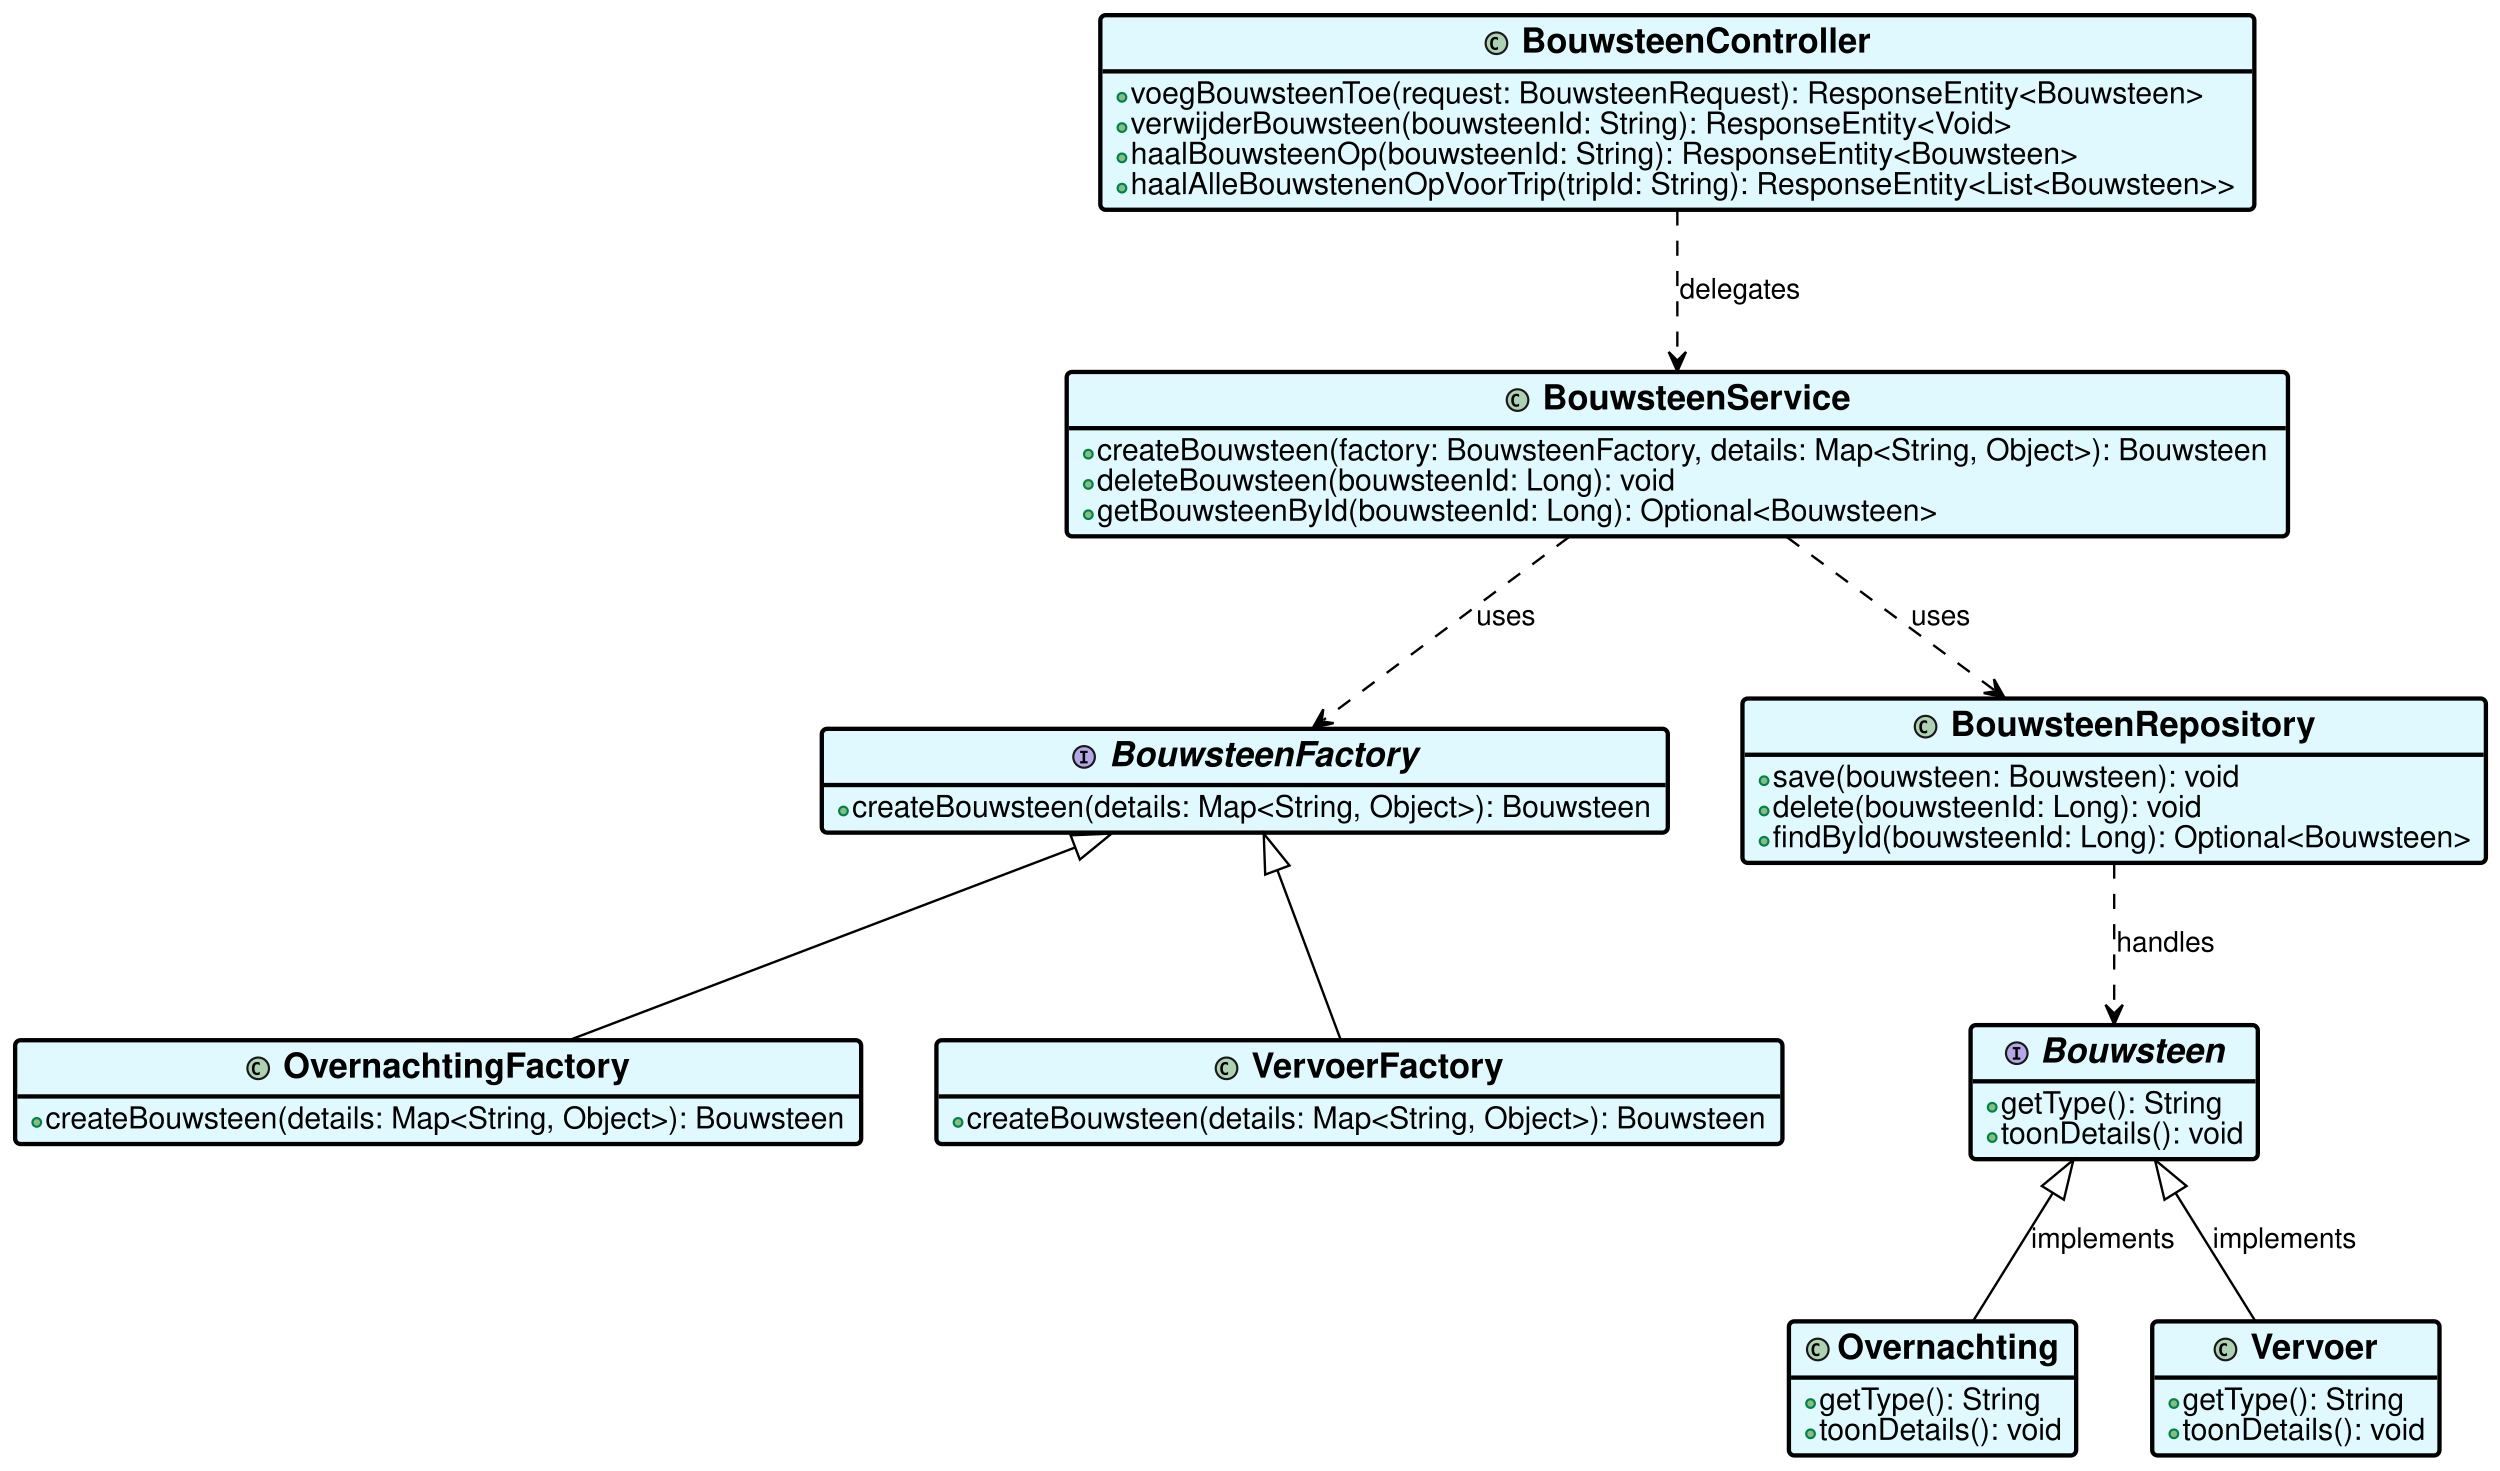
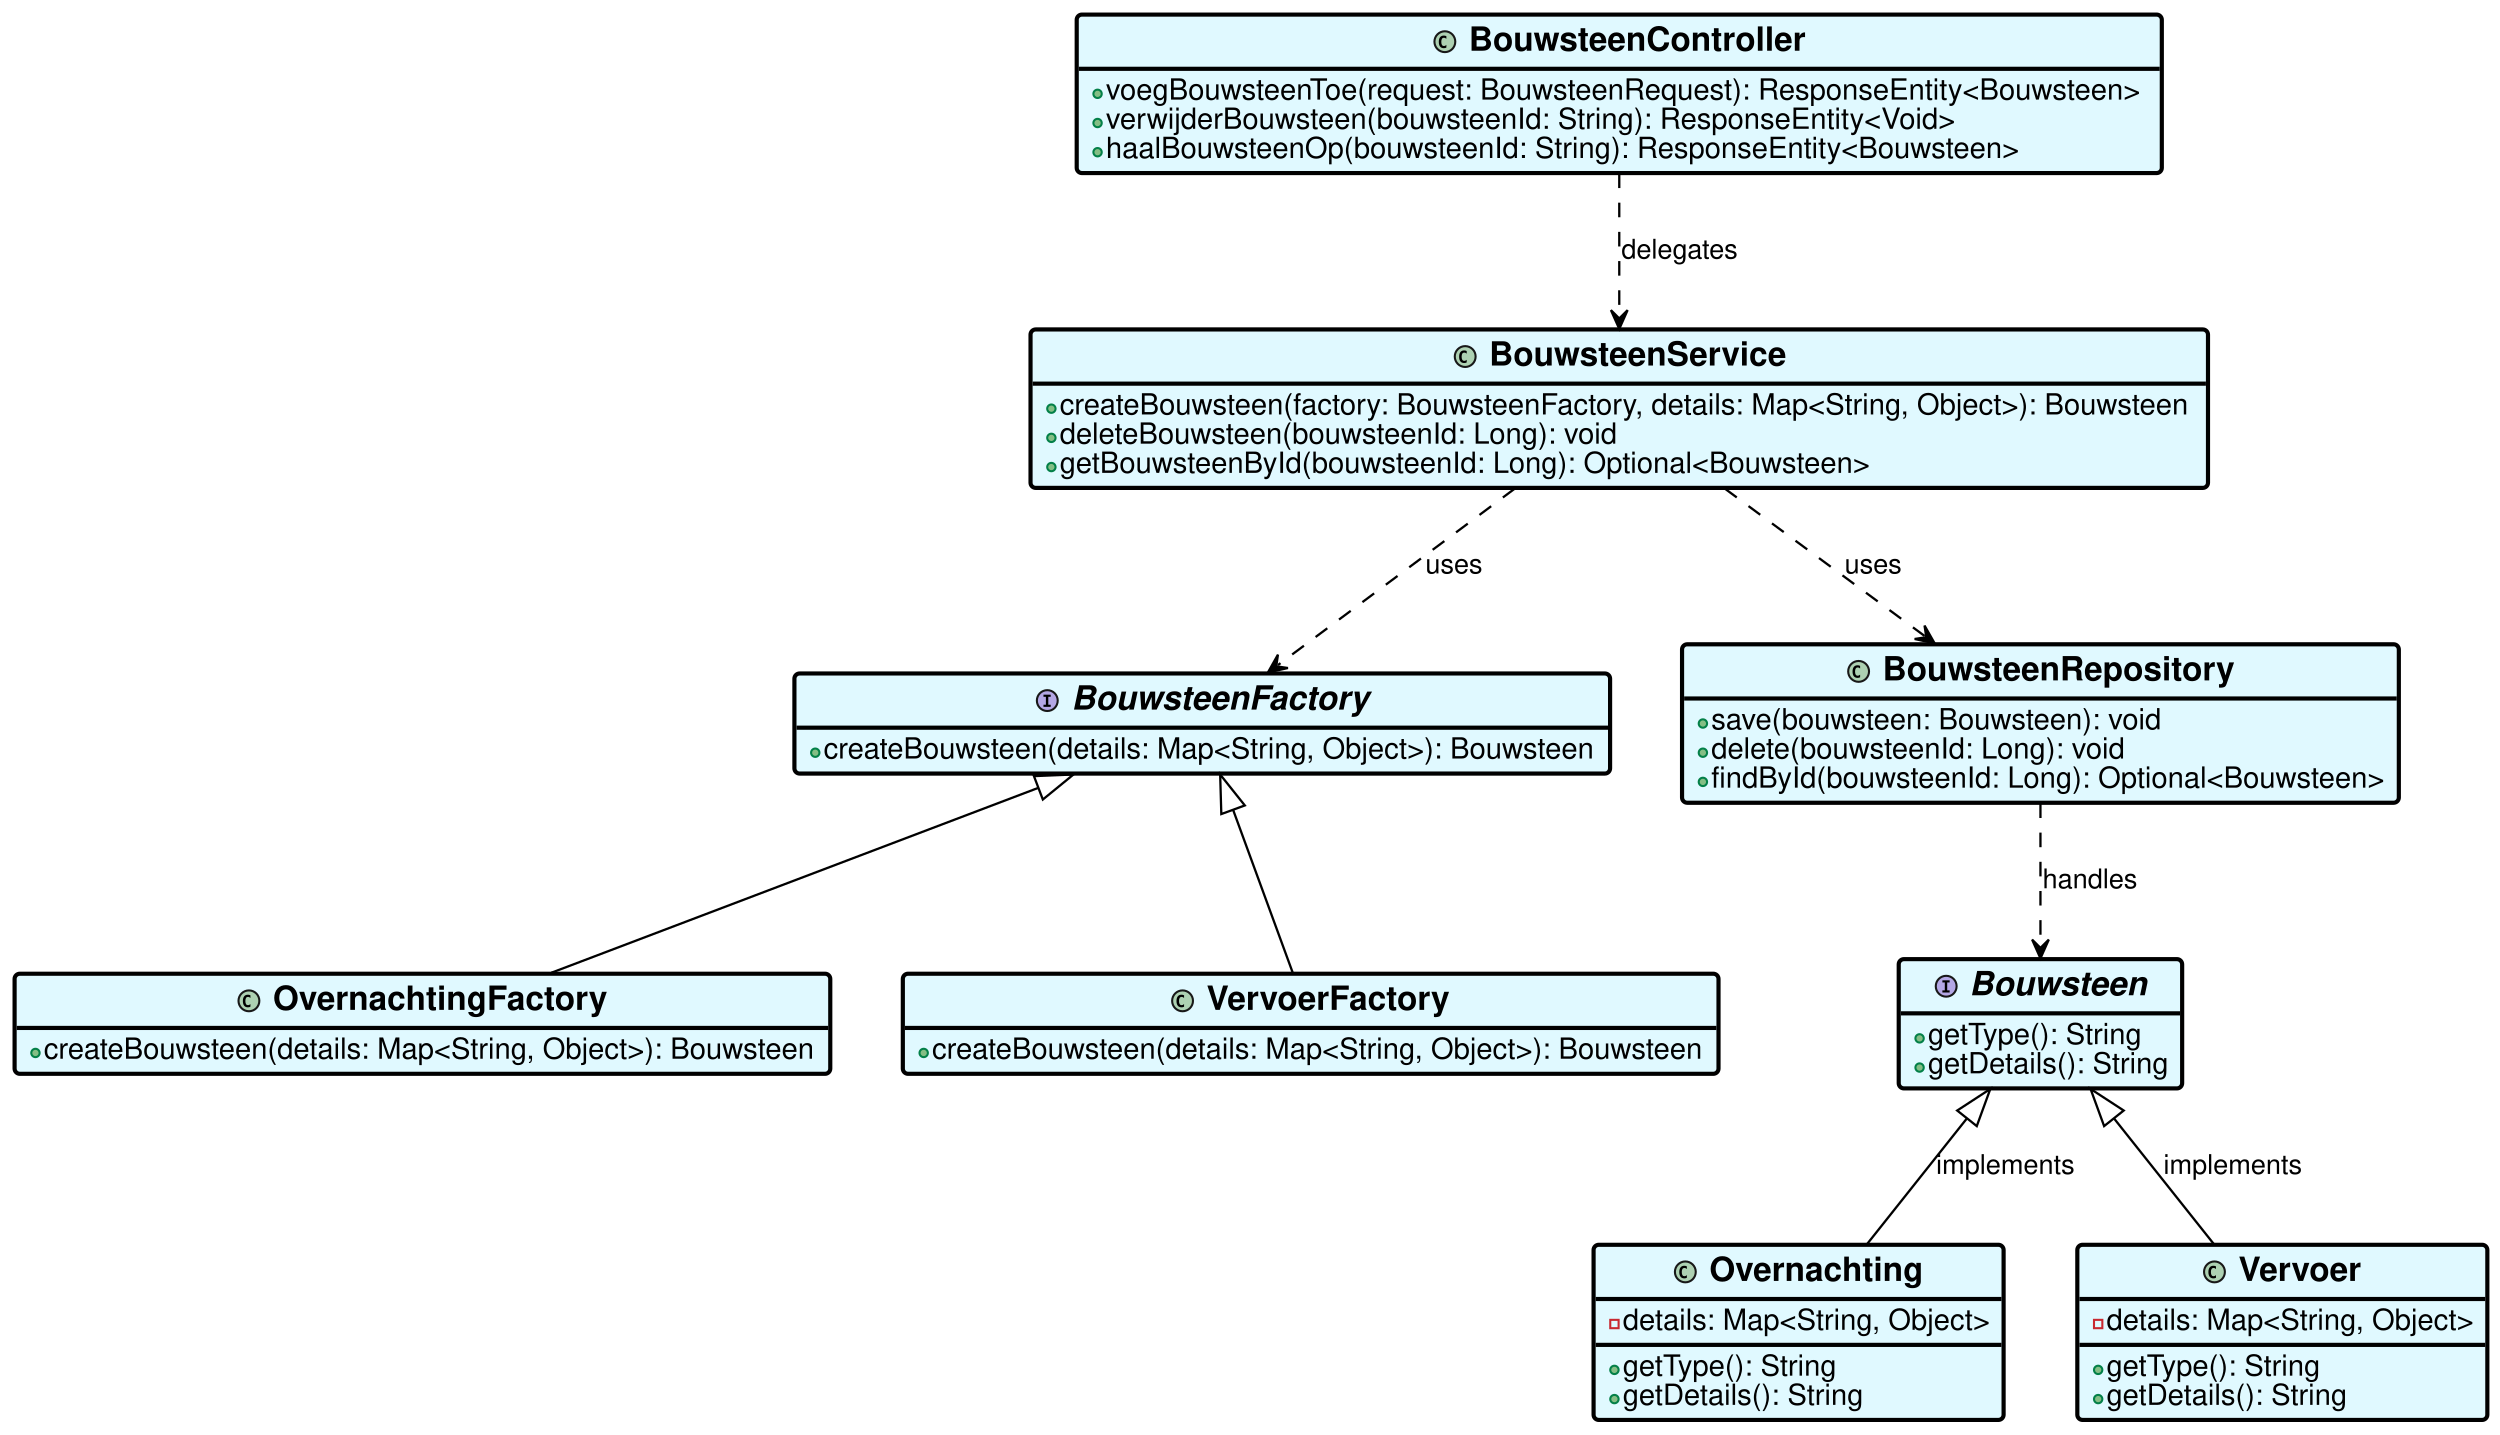
- <svg xmlns="http://www.w3.org/2000/svg" contentStyleType="text/css" height="680px" preserveAspectRatio="none" style="width:1156px;height:680px;background:#FFFFFF;" version="1.1" viewBox="0 0 1156 680" width="1156px" zoomAndPan="magnify">
+ <svg xmlns="http://www.w3.org/2000/svg" contentStyleType="text/css" height="688px" preserveAspectRatio="none" style="width:1199px;height:688px;background:#FFFFFF;" version="1.1" viewBox="0 0 1199 688" width="1199px" zoomAndPan="magnify">
  <defs />
  <g>
    <g id="elem_BouwsteenFactory">
-       <rect codeLine="3" fill="#E0F9FF" height="48" id="BouwsteenFactory" rx="2.5" ry="2.5" style="stroke:#000000;stroke-width:2.0;" width="391.198" x="380" y="337" />
-       <ellipse cx="501.279" cy="350" fill="#B4A7E5" rx="5" ry="5" style="stroke:#181818;stroke-width:1.0;" />
-       <path d="M499.451,348.184 L499.451,347.168 L502.923,347.168 L502.923,348.184 L501.763,348.184 L501.763,351.984 L502.923,351.984 L502.923,353 L499.451,353 L499.451,351.984 L500.611,351.984 L500.611,348.184 Z " fill="#000000" />
-       <text fill="#000000" font-family="Helvetica" font-size="16" font-style="italic" font-weight="bold" lengthAdjust="spacing" textLength="143.141" x="512.779" y="354.32">BouwsteenFactory</text>
-       <line style="stroke:#000000;stroke-width:2.0;" x1="381" x2="770.198" y1="363" y2="363" />
-       <ellipse cx="390" cy="375" fill="#84BE84" rx="2" ry="2" style="stroke:#038048;stroke-width:1.0;" />
-       <text fill="#000000" font-family="Helvetica" font-size="14" lengthAdjust="spacing" textLength="371.198" x="394" y="377.78">createBouwsteen(details: Map&lt;String, Object&gt;): Bouwsteen</text>
+       <rect codeLine="3" fill="#E0F9FF" height="48" id="BouwsteenFactory" rx="2.5" ry="2.5" style="stroke:#000000;stroke-width:2.0;" width="391.198" x="381" y="323" />
+       <ellipse cx="502.279" cy="336" fill="#B4A7E5" rx="5" ry="5" style="stroke:#181818;stroke-width:1.0;" />
+       <path d="M500.451,334.184 L500.451,333.168 L503.923,333.168 L503.923,334.184 L502.763,334.184 L502.763,337.984 L503.923,337.984 L503.923,339 L500.451,339 L500.451,337.984 L501.611,337.984 L501.611,334.184 Z " fill="#000000" />
+       <text fill="#000000" font-family="Helvetica" font-size="16" font-style="italic" font-weight="bold" lengthAdjust="spacing" textLength="143.141" x="513.779" y="340.32">BouwsteenFactory</text>
+       <line style="stroke:#000000;stroke-width:2.0;" x1="382" x2="771.198" y1="349" y2="349" />
+       <ellipse cx="391" cy="361" fill="#84BE84" rx="2" ry="2" style="stroke:#038048;stroke-width:1.0;" />
+       <text fill="#000000" font-family="Helvetica" font-size="14" lengthAdjust="spacing" textLength="371.198" x="395" y="363.78">createBouwsteen(details: Map&lt;String, Object&gt;): Bouwsteen</text>
    </g>
    <g id="elem_OvernachtingFactory">
-       <rect codeLine="7" fill="#E0F9FF" height="48" id="OvernachtingFactory" rx="2.5" ry="2.5" style="stroke:#000000;stroke-width:2.0;" width="391.198" x="7" y="481" />
-       <ellipse cx="119.384" cy="494" fill="#ADD1B2" rx="5" ry="5" style="stroke:#181818;stroke-width:1.0;" />
-       <path d="M120.107,496.832 Q119.834,496.973 119.533,497.043 Q119.232,497.113 118.9,497.113 Q117.72,497.113 117.099,496.336 Q116.478,495.559 116.478,494.09 Q116.478,492.617 117.099,491.84 Q117.72,491.062 118.9,491.062 Q119.232,491.062 119.537,491.133 Q119.841,491.203 120.107,491.344 L120.107,492.625 Q119.81,492.352 119.531,492.225 Q119.251,492.098 118.955,492.098 Q118.322,492.098 117.999,492.6 Q117.677,493.102 117.677,494.09 Q117.677,495.074 117.999,495.576 Q118.322,496.078 118.955,496.078 Q119.251,496.078 119.531,495.951 Q119.81,495.824 120.107,495.551 Z " fill="#000000" />
-       <text fill="#000000" font-family="Helvetica" font-size="16" font-weight="bold" lengthAdjust="spacing" textLength="160.93" x="130.884" y="498.32">OvernachtingFactory</text>
-       <line style="stroke:#000000;stroke-width:2.0;" x1="8" x2="397.198" y1="507" y2="507" />
-       <ellipse cx="17" cy="519" fill="#84BE84" rx="2" ry="2" style="stroke:#038048;stroke-width:1.0;" />
-       <text fill="#000000" font-family="Helvetica" font-size="14" lengthAdjust="spacing" textLength="371.198" x="21" y="521.78">createBouwsteen(details: Map&lt;String, Object&gt;): Bouwsteen</text>
+       <rect codeLine="7" fill="#E0F9FF" height="48" id="OvernachtingFactory" rx="2.5" ry="2.5" style="stroke:#000000;stroke-width:2.0;" width="391.198" x="7" y="467" />
+       <ellipse cx="119.384" cy="480" fill="#ADD1B2" rx="5" ry="5" style="stroke:#181818;stroke-width:1.0;" />
+       <path d="M120.107,482.832 Q119.834,482.973 119.533,483.043 Q119.232,483.113 118.9,483.113 Q117.72,483.113 117.099,482.336 Q116.478,481.559 116.478,480.09 Q116.478,478.617 117.099,477.84 Q117.72,477.062 118.9,477.062 Q119.232,477.062 119.537,477.133 Q119.841,477.203 120.107,477.344 L120.107,478.625 Q119.81,478.352 119.531,478.225 Q119.251,478.098 118.955,478.098 Q118.322,478.098 117.999,478.6 Q117.677,479.102 117.677,480.09 Q117.677,481.074 117.999,481.576 Q118.322,482.078 118.955,482.078 Q119.251,482.078 119.531,481.951 Q119.81,481.824 120.107,481.551 Z " fill="#000000" />
+       <text fill="#000000" font-family="Helvetica" font-size="16" font-weight="bold" lengthAdjust="spacing" textLength="160.93" x="130.884" y="484.32">OvernachtingFactory</text>
+       <line style="stroke:#000000;stroke-width:2.0;" x1="8" x2="397.198" y1="493" y2="493" />
+       <ellipse cx="17" cy="505" fill="#84BE84" rx="2" ry="2" style="stroke:#038048;stroke-width:1.0;" />
+       <text fill="#000000" font-family="Helvetica" font-size="14" lengthAdjust="spacing" textLength="371.198" x="21" y="507.78">createBouwsteen(details: Map&lt;String, Object&gt;): Bouwsteen</text>
    </g>
    <g id="elem_VervoerFactory">
-       <rect codeLine="11" fill="#E0F9FF" height="48" id="VervoerFactory" rx="2.5" ry="2.5" style="stroke:#000000;stroke-width:2.0;" width="391.198" x="433" y="481" />
-       <ellipse cx="567.154" cy="494" fill="#ADD1B2" rx="5" ry="5" style="stroke:#181818;stroke-width:1.0;" />
-       <path d="M567.876,496.832 Q567.603,496.973 567.302,497.043 Q567.001,497.113 566.669,497.113 Q565.49,497.113 564.869,496.336 Q564.248,495.559 564.248,494.09 Q564.248,492.617 564.869,491.84 Q565.49,491.062 566.669,491.062 Q567.001,491.062 567.306,491.133 Q567.611,491.203 567.876,491.344 L567.876,492.625 Q567.58,492.352 567.3,492.225 Q567.021,492.098 566.724,492.098 Q566.091,492.098 565.769,492.6 Q565.447,493.102 565.447,494.09 Q565.447,495.074 565.769,495.576 Q566.091,496.078 566.724,496.078 Q567.021,496.078 567.3,495.951 Q567.58,495.824 567.876,495.551 Z " fill="#000000" />
-       <text fill="#000000" font-family="Helvetica" font-size="16" font-weight="bold" lengthAdjust="spacing" textLength="117.391" x="578.654" y="498.32">VervoerFactory</text>
-       <line style="stroke:#000000;stroke-width:2.0;" x1="434" x2="823.198" y1="507" y2="507" />
-       <ellipse cx="443" cy="519" fill="#84BE84" rx="2" ry="2" style="stroke:#038048;stroke-width:1.0;" />
-       <text fill="#000000" font-family="Helvetica" font-size="14" lengthAdjust="spacing" textLength="371.198" x="447" y="521.78">createBouwsteen(details: Map&lt;String, Object&gt;): Bouwsteen</text>
+       <rect codeLine="11" fill="#E0F9FF" height="48" id="VervoerFactory" rx="2.5" ry="2.5" style="stroke:#000000;stroke-width:2.0;" width="391.198" x="433" y="467" />
+       <ellipse cx="567.154" cy="480" fill="#ADD1B2" rx="5" ry="5" style="stroke:#181818;stroke-width:1.0;" />
+       <path d="M567.876,482.832 Q567.603,482.973 567.302,483.043 Q567.001,483.113 566.669,483.113 Q565.49,483.113 564.869,482.336 Q564.248,481.559 564.248,480.09 Q564.248,478.617 564.869,477.84 Q565.49,477.062 566.669,477.062 Q567.001,477.062 567.306,477.133 Q567.611,477.203 567.876,477.344 L567.876,478.625 Q567.58,478.352 567.3,478.225 Q567.021,478.098 566.724,478.098 Q566.091,478.098 565.769,478.6 Q565.447,479.102 565.447,480.09 Q565.447,481.074 565.769,481.576 Q566.091,482.078 566.724,482.078 Q567.021,482.078 567.3,481.951 Q567.58,481.824 567.876,481.551 Z " fill="#000000" />
+       <text fill="#000000" font-family="Helvetica" font-size="16" font-weight="bold" lengthAdjust="spacing" textLength="117.391" x="578.654" y="484.32">VervoerFactory</text>
+       <line style="stroke:#000000;stroke-width:2.0;" x1="434" x2="823.198" y1="493" y2="493" />
+       <ellipse cx="443" cy="505" fill="#84BE84" rx="2" ry="2" style="stroke:#038048;stroke-width:1.0;" />
+       <text fill="#000000" font-family="Helvetica" font-size="14" lengthAdjust="spacing" textLength="371.198" x="447" y="507.78">createBouwsteen(details: Map&lt;String, Object&gt;): Bouwsteen</text>
    </g>
    <g id="elem_BouwsteenController">
-       <rect codeLine="15" fill="#E0F9FF" height="90" id="BouwsteenController" rx="2.5" ry="2.5" style="stroke:#000000;stroke-width:2.0;" width="533.618" x="508.79" y="7" />
-       <ellipse cx="691.955" cy="20" fill="#ADD1B2" rx="5" ry="5" style="stroke:#181818;stroke-width:1.0;" />
-       <path d="M692.677,22.832 Q692.404,22.973 692.103,23.043 Q691.802,23.113 691.47,23.113 Q690.29,23.113 689.669,22.336 Q689.048,21.559 689.048,20.09 Q689.048,18.617 689.669,17.84 Q690.29,17.062 691.47,17.062 Q691.802,17.062 692.107,17.133 Q692.412,17.203 692.677,17.344 L692.677,18.625 Q692.38,18.352 692.101,18.225 Q691.822,18.098 691.525,18.098 Q690.892,18.098 690.57,18.6 Q690.247,19.102 690.247,20.09 Q690.247,21.074 690.57,21.576 Q690.892,22.078 691.525,22.078 Q691.822,22.078 692.101,21.951 Q692.38,21.824 692.677,21.551 Z " fill="#000000" />
-       <text fill="#000000" font-family="Helvetica" font-size="16" font-weight="bold" lengthAdjust="spacing" textLength="161.789" x="703.455" y="24.32">BouwsteenController</text>
-       <line style="stroke:#000000;stroke-width:2.0;" x1="509.79" x2="1041.408" y1="33" y2="33" />
-       <ellipse cx="518.79" cy="45" fill="#84BE84" rx="2" ry="2" style="stroke:#038048;stroke-width:1.0;" />
-       <text fill="#000000" font-family="Helvetica" font-size="14" lengthAdjust="spacing" textLength="500.418" x="522.79" y="47.78">voegBouwsteenToe(request: BouwsteenRequest): ResponseEntity&lt;Bouwsteen&gt;</text>
-       <ellipse cx="518.79" cy="59" fill="#84BE84" rx="2" ry="2" style="stroke:#038048;stroke-width:1.0;" />
-       <text fill="#000000" font-family="Helvetica" font-size="14" lengthAdjust="spacing" textLength="408.557" x="522.79" y="61.78">verwijderBouwsteen(bouwsteenId: String): ResponseEntity&lt;Void&gt;</text>
-       <ellipse cx="518.79" cy="73" fill="#84BE84" rx="2" ry="2" style="stroke:#038048;stroke-width:1.0;" />
-       <text fill="#000000" font-family="Helvetica" font-size="14" lengthAdjust="spacing" textLength="438.935" x="522.79" y="75.78">haalBouwsteenOp(bouwsteenId: String): ResponseEntity&lt;Bouwsteen&gt;</text>
-       <ellipse cx="518.79" cy="87" fill="#84BE84" rx="2" ry="2" style="stroke:#038048;stroke-width:1.0;" />
-       <text fill="#000000" font-family="Helvetica" font-size="14" lengthAdjust="spacing" textLength="513.618" x="522.79" y="89.78">haalAlleBouwstenenOpVoorTrip(tripId: String): ResponseEntity&lt;List&lt;Bouwsteen&gt;&gt;</text>
+       <rect codeLine="15" fill="#E0F9FF" height="76" id="BouwsteenController" rx="2.5" ry="2.5" style="stroke:#000000;stroke-width:2.0;" width="520.418" x="516.39" y="7" />
+       <ellipse cx="692.955" cy="20" fill="#ADD1B2" rx="5" ry="5" style="stroke:#181818;stroke-width:1.0;" />
+       <path d="M693.677,22.832 Q693.404,22.973 693.103,23.043 Q692.802,23.113 692.47,23.113 Q691.29,23.113 690.669,22.336 Q690.048,21.559 690.048,20.09 Q690.048,18.617 690.669,17.84 Q691.29,17.062 692.47,17.062 Q692.802,17.062 693.107,17.133 Q693.412,17.203 693.677,17.344 L693.677,18.625 Q693.38,18.352 693.101,18.225 Q692.822,18.098 692.525,18.098 Q691.892,18.098 691.57,18.6 Q691.247,19.102 691.247,20.09 Q691.247,21.074 691.57,21.576 Q691.892,22.078 692.525,22.078 Q692.822,22.078 693.101,21.951 Q693.38,21.824 693.677,21.551 Z " fill="#000000" />
+       <text fill="#000000" font-family="Helvetica" font-size="16" font-weight="bold" lengthAdjust="spacing" textLength="161.789" x="704.455" y="24.32">BouwsteenController</text>
+       <line style="stroke:#000000;stroke-width:2.0;" x1="517.39" x2="1035.808" y1="33" y2="33" />
+       <ellipse cx="526.39" cy="45" fill="#84BE84" rx="2" ry="2" style="stroke:#038048;stroke-width:1.0;" />
+       <text fill="#000000" font-family="Helvetica" font-size="14" lengthAdjust="spacing" textLength="500.418" x="530.39" y="47.78">voegBouwsteenToe(request: BouwsteenRequest): ResponseEntity&lt;Bouwsteen&gt;</text>
+       <ellipse cx="526.39" cy="59" fill="#84BE84" rx="2" ry="2" style="stroke:#038048;stroke-width:1.0;" />
+       <text fill="#000000" font-family="Helvetica" font-size="14" lengthAdjust="spacing" textLength="408.557" x="530.39" y="61.78">verwijderBouwsteen(bouwsteenId: String): ResponseEntity&lt;Void&gt;</text>
+       <ellipse cx="526.39" cy="73" fill="#84BE84" rx="2" ry="2" style="stroke:#038048;stroke-width:1.0;" />
+       <text fill="#000000" font-family="Helvetica" font-size="14" lengthAdjust="spacing" textLength="438.935" x="530.39" y="75.78">haalBouwsteenOp(bouwsteenId: String): ResponseEntity&lt;Bouwsteen&gt;</text>
    </g>
    <g id="elem_BouwsteenService">
-       <rect codeLine="22" fill="#E0F9FF" height="76" id="BouwsteenService" rx="2.5" ry="2.5" style="stroke:#000000;stroke-width:2.0;" width="564.715" x="493.24" y="172" />
-       <ellipse cx="701.707" cy="185" fill="#ADD1B2" rx="5" ry="5" style="stroke:#181818;stroke-width:1.0;" />
-       <path d="M702.429,187.832 Q702.156,187.973 701.855,188.043 Q701.554,188.113 701.222,188.113 Q700.043,188.113 699.422,187.336 Q698.801,186.559 698.801,185.09 Q698.801,183.617 699.422,182.84 Q700.043,182.062 701.222,182.062 Q701.554,182.062 701.859,182.133 Q702.164,182.203 702.429,182.344 L702.429,183.625 Q702.133,183.352 701.853,183.225 Q701.574,183.098 701.277,183.098 Q700.644,183.098 700.322,183.6 Q700,184.102 700,185.09 Q700,186.074 700.322,186.576 Q700.644,187.078 701.277,187.078 Q701.574,187.078 701.853,186.951 Q702.133,186.824 702.429,186.551 Z " fill="#000000" />
-       <text fill="#000000" font-family="Helvetica" font-size="16" font-weight="bold" lengthAdjust="spacing" textLength="142.281" x="713.207" y="189.32">BouwsteenService</text>
-       <line style="stroke:#000000;stroke-width:2.0;" x1="494.24" x2="1056.955" y1="198" y2="198" />
-       <ellipse cx="503.24" cy="210" fill="#84BE84" rx="2" ry="2" style="stroke:#038048;stroke-width:1.0;" />
-       <text fill="#000000" font-family="Helvetica" font-size="14" lengthAdjust="spacing" textLength="544.715" x="507.24" y="212.78">createBouwsteen(factory: BouwsteenFactory, details: Map&lt;String, Object&gt;): Bouwsteen</text>
-       <ellipse cx="503.24" cy="224" fill="#84BE84" rx="2" ry="2" style="stroke:#038048;stroke-width:1.0;" />
-       <text fill="#000000" font-family="Helvetica" font-size="14" lengthAdjust="spacing" textLength="268.516" x="507.24" y="226.78">deleteBouwsteen(bouwsteenId: Long): void</text>
-       <ellipse cx="503.24" cy="238" fill="#84BE84" rx="2" ry="2" style="stroke:#038048;stroke-width:1.0;" />
-       <text fill="#000000" font-family="Helvetica" font-size="14" lengthAdjust="spacing" textLength="389.929" x="507.24" y="240.78">getBouwsteenById(bouwsteenId: Long): Optional&lt;Bouwsteen&gt;</text>
+       <rect codeLine="21" fill="#E0F9FF" height="76" id="BouwsteenService" rx="2.5" ry="2.5" style="stroke:#000000;stroke-width:2.0;" width="564.715" x="494.24" y="158" />
+       <ellipse cx="702.707" cy="171" fill="#ADD1B2" rx="5" ry="5" style="stroke:#181818;stroke-width:1.0;" />
+       <path d="M703.429,173.832 Q703.156,173.973 702.855,174.043 Q702.554,174.113 702.222,174.113 Q701.043,174.113 700.422,173.336 Q699.801,172.559 699.801,171.09 Q699.801,169.617 700.422,168.84 Q701.043,168.062 702.222,168.062 Q702.554,168.062 702.859,168.133 Q703.164,168.203 703.429,168.344 L703.429,169.625 Q703.133,169.352 702.853,169.225 Q702.574,169.098 702.277,169.098 Q701.644,169.098 701.322,169.6 Q701,170.102 701,171.09 Q701,172.074 701.322,172.576 Q701.644,173.078 702.277,173.078 Q702.574,173.078 702.853,172.951 Q703.133,172.824 703.429,172.551 Z " fill="#000000" />
+       <text fill="#000000" font-family="Helvetica" font-size="16" font-weight="bold" lengthAdjust="spacing" textLength="142.281" x="714.207" y="175.32">BouwsteenService</text>
+       <line style="stroke:#000000;stroke-width:2.0;" x1="495.24" x2="1057.955" y1="184" y2="184" />
+       <ellipse cx="504.24" cy="196" fill="#84BE84" rx="2" ry="2" style="stroke:#038048;stroke-width:1.0;" />
+       <text fill="#000000" font-family="Helvetica" font-size="14" lengthAdjust="spacing" textLength="544.715" x="508.24" y="198.78">createBouwsteen(factory: BouwsteenFactory, details: Map&lt;String, Object&gt;): Bouwsteen</text>
+       <ellipse cx="504.24" cy="210" fill="#84BE84" rx="2" ry="2" style="stroke:#038048;stroke-width:1.0;" />
+       <text fill="#000000" font-family="Helvetica" font-size="14" lengthAdjust="spacing" textLength="268.516" x="508.24" y="212.78">deleteBouwsteen(bouwsteenId: Long): void</text>
+       <ellipse cx="504.24" cy="224" fill="#84BE84" rx="2" ry="2" style="stroke:#038048;stroke-width:1.0;" />
+       <text fill="#000000" font-family="Helvetica" font-size="14" lengthAdjust="spacing" textLength="389.929" x="508.24" y="226.78">getBouwsteenById(bouwsteenId: Long): Optional&lt;Bouwsteen&gt;</text>
    </g>
    <g id="elem_BouwsteenRepository">
-       <rect codeLine="28" fill="#E0F9FF" height="76" id="BouwsteenRepository" rx="2.5" ry="2.5" style="stroke:#000000;stroke-width:2.0;" width="343.771" x="805.71" y="323" />
-       <ellipse cx="890.388" cy="336" fill="#ADD1B2" rx="5" ry="5" style="stroke:#181818;stroke-width:1.0;" />
-       <path d="M891.111,338.832 Q890.837,338.973 890.537,339.043 Q890.236,339.113 889.904,339.113 Q888.724,339.113 888.103,338.336 Q887.482,337.559 887.482,336.09 Q887.482,334.617 888.103,333.84 Q888.724,333.062 889.904,333.062 Q890.236,333.062 890.541,333.133 Q890.845,333.203 891.111,333.344 L891.111,334.625 Q890.814,334.352 890.535,334.225 Q890.255,334.098 889.958,334.098 Q889.326,334.098 889.004,334.6 Q888.681,335.102 888.681,336.09 Q888.681,337.074 889.004,337.576 Q889.326,338.078 889.958,338.078 Q890.255,338.078 890.535,337.951 Q890.814,337.824 891.111,337.551 Z " fill="#000000" />
-       <text fill="#000000" font-family="Helvetica" font-size="16" font-weight="bold" lengthAdjust="spacing" textLength="168.914" x="901.888" y="340.32">BouwsteenRepository</text>
-       <line style="stroke:#000000;stroke-width:2.0;" x1="806.71" x2="1148.48" y1="349" y2="349" />
-       <ellipse cx="815.71" cy="361" fill="#84BE84" rx="2" ry="2" style="stroke:#038048;stroke-width:1.0;" />
-       <text fill="#000000" font-family="Helvetica" font-size="14" lengthAdjust="spacing" textLength="217.123" x="819.71" y="363.78">save(bouwsteen: Bouwsteen): void</text>
-       <ellipse cx="815.71" cy="375" fill="#84BE84" rx="2" ry="2" style="stroke:#038048;stroke-width:1.0;" />
-       <text fill="#000000" font-family="Helvetica" font-size="14" lengthAdjust="spacing" textLength="199.247" x="819.71" y="377.78">delete(bouwsteenId: Long): void</text>
-       <ellipse cx="815.71" cy="389" fill="#84BE84" rx="2" ry="2" style="stroke:#038048;stroke-width:1.0;" />
-       <text fill="#000000" font-family="Helvetica" font-size="14" lengthAdjust="spacing" textLength="323.771" x="819.71" y="391.78">findById(bouwsteenId: Long): Optional&lt;Bouwsteen&gt;</text>
+       <rect codeLine="27" fill="#E0F9FF" height="76" id="BouwsteenRepository" rx="2.5" ry="2.5" style="stroke:#000000;stroke-width:2.0;" width="343.771" x="806.71" y="309" />
+       <ellipse cx="891.388" cy="322" fill="#ADD1B2" rx="5" ry="5" style="stroke:#181818;stroke-width:1.0;" />
+       <path d="M892.111,324.832 Q891.837,324.973 891.537,325.043 Q891.236,325.113 890.904,325.113 Q889.724,325.113 889.103,324.336 Q888.482,323.559 888.482,322.09 Q888.482,320.617 889.103,319.84 Q889.724,319.062 890.904,319.062 Q891.236,319.062 891.541,319.133 Q891.845,319.203 892.111,319.344 L892.111,320.625 Q891.814,320.352 891.535,320.225 Q891.255,320.098 890.958,320.098 Q890.326,320.098 890.004,320.6 Q889.681,321.102 889.681,322.09 Q889.681,323.074 890.004,323.576 Q890.326,324.078 890.958,324.078 Q891.255,324.078 891.535,323.951 Q891.814,323.824 892.111,323.551 Z " fill="#000000" />
+       <text fill="#000000" font-family="Helvetica" font-size="16" font-weight="bold" lengthAdjust="spacing" textLength="168.914" x="902.888" y="326.32">BouwsteenRepository</text>
+       <line style="stroke:#000000;stroke-width:2.0;" x1="807.71" x2="1149.48" y1="335" y2="335" />
+       <ellipse cx="816.71" cy="347" fill="#84BE84" rx="2" ry="2" style="stroke:#038048;stroke-width:1.0;" />
+       <text fill="#000000" font-family="Helvetica" font-size="14" lengthAdjust="spacing" textLength="217.123" x="820.71" y="349.78">save(bouwsteen: Bouwsteen): void</text>
+       <ellipse cx="816.71" cy="361" fill="#84BE84" rx="2" ry="2" style="stroke:#038048;stroke-width:1.0;" />
+       <text fill="#000000" font-family="Helvetica" font-size="14" lengthAdjust="spacing" textLength="199.247" x="820.71" y="363.78">delete(bouwsteenId: Long): void</text>
+       <ellipse cx="816.71" cy="375" fill="#84BE84" rx="2" ry="2" style="stroke:#038048;stroke-width:1.0;" />
+       <text fill="#000000" font-family="Helvetica" font-size="14" lengthAdjust="spacing" textLength="323.771" x="820.71" y="377.78">findById(bouwsteenId: Long): Optional&lt;Bouwsteen&gt;</text>
    </g>
    <g id="elem_Bouwsteen">
-       <rect codeLine="34" fill="#E0F9FF" height="62" id="Bouwsteen" rx="2.5" ry="2.5" style="stroke:#000000;stroke-width:2.0;" width="132.827" x="911.19" y="474" />
-       <ellipse cx="932.558" cy="487" fill="#B4A7E5" rx="5" ry="5" style="stroke:#181818;stroke-width:1.0;" />
-       <path d="M930.729,485.184 L930.729,484.168 L934.202,484.168 L934.202,485.184 L933.042,485.184 L933.042,488.984 L934.202,488.984 L934.202,490 L930.729,490 L930.729,488.984 L931.89,488.984 L931.89,485.184 Z " fill="#000000" />
-       <text fill="#000000" font-family="Helvetica" font-size="16" font-style="italic" font-weight="bold" lengthAdjust="spacing" textLength="85.344" x="943.306" y="491.32">Bouwsteen</text>
-       <line style="stroke:#000000;stroke-width:2.0;" x1="912.19" x2="1043.017" y1="500" y2="500" />
-       <ellipse cx="921.19" cy="512" fill="#84BE84" rx="2" ry="2" style="stroke:#038048;stroke-width:1.0;" />
-       <text fill="#000000" font-family="Helvetica" font-size="14" lengthAdjust="spacing" textLength="104.262" x="925.19" y="514.78">getType(): String</text>
-       <ellipse cx="921.19" cy="526" fill="#84BE84" rx="2" ry="2" style="stroke:#038048;stroke-width:1.0;" />
-       <text fill="#000000" font-family="Helvetica" font-size="14" lengthAdjust="spacing" textLength="112.827" x="925.19" y="528.78">toonDetails(): void</text>
+       <rect codeLine="33" fill="#E0F9FF" height="62" id="Bouwsteen" rx="2.5" ry="2.5" style="stroke:#000000;stroke-width:2.0;" width="135.931" x="910.63" y="460" />
+       <ellipse cx="933.394" cy="473" fill="#B4A7E5" rx="5" ry="5" style="stroke:#181818;stroke-width:1.0;" />
+       <path d="M931.566,471.184 L931.566,470.168 L935.039,470.168 L935.039,471.184 L933.879,471.184 L933.879,474.984 L935.039,474.984 L935.039,476 L931.566,476 L931.566,474.984 L932.726,474.984 L932.726,471.184 Z " fill="#000000" />
+       <text fill="#000000" font-family="Helvetica" font-size="16" font-style="italic" font-weight="bold" lengthAdjust="spacing" textLength="85.344" x="944.453" y="477.32">Bouwsteen</text>
+       <line style="stroke:#000000;stroke-width:2.0;" x1="911.63" x2="1045.561" y1="486" y2="486" />
+       <ellipse cx="920.63" cy="498" fill="#84BE84" rx="2" ry="2" style="stroke:#038048;stroke-width:1.0;" />
+       <text fill="#000000" font-family="Helvetica" font-size="14" lengthAdjust="spacing" textLength="104.262" x="924.63" y="500.78">getType(): String</text>
+       <ellipse cx="920.63" cy="512" fill="#84BE84" rx="2" ry="2" style="stroke:#038048;stroke-width:1.0;" />
+       <text fill="#000000" font-family="Helvetica" font-size="14" lengthAdjust="spacing" textLength="115.931" x="924.63" y="514.78">getDetails(): String</text>
    </g>
    <g id="elem_Overnachting">
-       <rect codeLine="39" fill="#E0F9FF" height="62" id="Overnachting" rx="2.5" ry="2.5" style="stroke:#000000;stroke-width:2.0;" width="132.827" x="827.19" y="611" />
-       <ellipse cx="840.553" cy="624" fill="#ADD1B2" rx="5" ry="5" style="stroke:#181818;stroke-width:1.0;" />
-       <path d="M841.275,626.832 Q841.002,626.973 840.701,627.043 Q840.4,627.113 840.068,627.113 Q838.888,627.113 838.267,626.336 Q837.646,625.559 837.646,624.09 Q837.646,622.617 838.267,621.84 Q838.888,621.062 840.068,621.062 Q840.4,621.062 840.705,621.133 Q841.01,621.203 841.275,621.344 L841.275,622.625 Q840.978,622.352 840.699,622.225 Q840.42,622.098 840.123,622.098 Q839.49,622.098 839.168,622.6 Q838.845,623.102 838.845,624.09 Q838.845,625.074 839.168,625.576 Q839.49,626.078 840.123,626.078 Q840.42,626.078 840.699,625.951 Q840.978,625.824 841.275,625.551 Z " fill="#000000" />
-       <text fill="#000000" font-family="Helvetica" font-size="16" font-weight="bold" lengthAdjust="spacing" textLength="103.133" x="849.522" y="628.32">Overnachting</text>
-       <line style="stroke:#000000;stroke-width:2.0;" x1="828.19" x2="959.017" y1="637" y2="637" />
-       <ellipse cx="837.19" cy="649" fill="#84BE84" rx="2" ry="2" style="stroke:#038048;stroke-width:1.0;" />
-       <text fill="#000000" font-family="Helvetica" font-size="14" lengthAdjust="spacing" textLength="104.262" x="841.19" y="651.78">getType(): String</text>
-       <ellipse cx="837.19" cy="663" fill="#84BE84" rx="2" ry="2" style="stroke:#038048;stroke-width:1.0;" />
-       <text fill="#000000" font-family="Helvetica" font-size="14" lengthAdjust="spacing" textLength="112.827" x="841.19" y="665.78">toonDetails(): void</text>
+       <rect codeLine="38" fill="#E0F9FF" height="84" id="Overnachting" rx="2.5" ry="2.5" style="stroke:#000000;stroke-width:2.0;" width="196.648" x="764.28" y="597" />
+       <ellipse cx="808.287" cy="610" fill="#ADD1B2" rx="5" ry="5" style="stroke:#181818;stroke-width:1.0;" />
+       <path d="M809.01,612.832 Q808.736,612.973 808.436,613.043 Q808.135,613.113 807.803,613.113 Q806.623,613.113 806.002,612.336 Q805.381,611.559 805.381,610.09 Q805.381,608.617 806.002,607.84 Q806.623,607.062 807.803,607.062 Q808.135,607.062 808.44,607.133 Q808.744,607.203 809.01,607.344 L809.01,608.625 Q808.713,608.352 808.434,608.225 Q808.154,608.098 807.858,608.098 Q807.225,608.098 806.903,608.6 Q806.58,609.102 806.58,610.09 Q806.58,611.074 806.903,611.576 Q807.225,612.078 807.858,612.078 Q808.154,612.078 808.434,611.951 Q808.713,611.824 809.01,611.551 Z " fill="#000000" />
+       <text fill="#000000" font-family="Helvetica" font-size="16" font-weight="bold" lengthAdjust="spacing" textLength="103.133" x="819.787" y="614.32">Overnachting</text>
+       <line style="stroke:#000000;stroke-width:2.0;" x1="765.28" x2="959.928" y1="623" y2="623" />
+       <rect fill="none" height="4" style="stroke:#C82930;stroke-width:1.0;" width="4" x="772.28" y="633" />
+       <text fill="#000000" font-family="Helvetica" font-size="14" lengthAdjust="spacing" textLength="176.648" x="778.28" y="637.78">details: Map&lt;String, Object&gt;</text>
+       <line style="stroke:#000000;stroke-width:2.0;" x1="765.28" x2="959.928" y1="645" y2="645" />
+       <ellipse cx="774.28" cy="657" fill="#84BE84" rx="2" ry="2" style="stroke:#038048;stroke-width:1.0;" />
+       <text fill="#000000" font-family="Helvetica" font-size="14" lengthAdjust="spacing" textLength="104.262" x="778.28" y="659.78">getType(): String</text>
+       <ellipse cx="774.28" cy="671" fill="#84BE84" rx="2" ry="2" style="stroke:#038048;stroke-width:1.0;" />
+       <text fill="#000000" font-family="Helvetica" font-size="14" lengthAdjust="spacing" textLength="115.931" x="778.28" y="673.78">getDetails(): String</text>
    </g>
    <g id="elem_Vervoer">
-       <rect codeLine="44" fill="#E0F9FF" height="62" id="Vervoer" rx="2.5" ry="2.5" style="stroke:#000000;stroke-width:2.0;" width="132.827" x="995.19" y="611" />
-       <ellipse cx="1029.057" cy="624" fill="#ADD1B2" rx="5" ry="5" style="stroke:#181818;stroke-width:1.0;" />
-       <path d="M1029.779,626.832 Q1029.506,626.973 1029.205,627.043 Q1028.904,627.113 1028.572,627.113 Q1027.393,627.113 1026.772,626.336 Q1026.15,625.559 1026.15,624.09 Q1026.15,622.617 1026.772,621.84 Q1027.393,621.062 1028.572,621.062 Q1028.904,621.062 1029.209,621.133 Q1029.514,621.203 1029.779,621.344 L1029.779,622.625 Q1029.483,622.352 1029.203,622.225 Q1028.924,622.098 1028.627,622.098 Q1027.994,622.098 1027.672,622.6 Q1027.35,623.102 1027.35,624.09 Q1027.35,625.074 1027.672,625.576 Q1027.994,626.078 1028.627,626.078 Q1028.924,626.078 1029.203,625.951 Q1029.483,625.824 1029.779,625.551 Z " fill="#000000" />
-       <text fill="#000000" font-family="Helvetica" font-size="16" font-weight="bold" lengthAdjust="spacing" textLength="59.594" x="1040.557" y="628.32">Vervoer</text>
-       <line style="stroke:#000000;stroke-width:2.0;" x1="996.19" x2="1127.017" y1="637" y2="637" />
-       <ellipse cx="1005.19" cy="649" fill="#84BE84" rx="2" ry="2" style="stroke:#038048;stroke-width:1.0;" />
-       <text fill="#000000" font-family="Helvetica" font-size="14" lengthAdjust="spacing" textLength="104.262" x="1009.19" y="651.78">getType(): String</text>
-       <ellipse cx="1005.19" cy="663" fill="#84BE84" rx="2" ry="2" style="stroke:#038048;stroke-width:1.0;" />
-       <text fill="#000000" font-family="Helvetica" font-size="14" lengthAdjust="spacing" textLength="112.827" x="1009.19" y="665.78">toonDetails(): void</text>
+       <rect codeLine="44" fill="#E0F9FF" height="84" id="Vervoer" rx="2.5" ry="2.5" style="stroke:#000000;stroke-width:2.0;" width="196.648" x="996.28" y="597" />
+       <ellipse cx="1062.057" cy="610" fill="#ADD1B2" rx="5" ry="5" style="stroke:#181818;stroke-width:1.0;" />
+       <path d="M1062.78,612.832 Q1062.506,612.973 1062.205,613.043 Q1061.905,613.113 1061.572,613.113 Q1060.393,613.113 1059.772,612.336 Q1059.151,611.559 1059.151,610.09 Q1059.151,608.617 1059.772,607.84 Q1060.393,607.062 1061.572,607.062 Q1061.905,607.062 1062.209,607.133 Q1062.514,607.203 1062.78,607.344 L1062.78,608.625 Q1062.483,608.352 1062.203,608.225 Q1061.924,608.098 1061.627,608.098 Q1060.994,608.098 1060.672,608.6 Q1060.35,609.102 1060.35,610.09 Q1060.35,611.074 1060.672,611.576 Q1060.994,612.078 1061.627,612.078 Q1061.924,612.078 1062.203,611.951 Q1062.483,611.824 1062.78,611.551 Z " fill="#000000" />
+       <text fill="#000000" font-family="Helvetica" font-size="16" font-weight="bold" lengthAdjust="spacing" textLength="59.594" x="1073.557" y="614.32">Vervoer</text>
+       <line style="stroke:#000000;stroke-width:2.0;" x1="997.28" x2="1191.928" y1="623" y2="623" />
+       <rect fill="none" height="4" style="stroke:#C82930;stroke-width:1.0;" width="4" x="1004.28" y="633" />
+       <text fill="#000000" font-family="Helvetica" font-size="14" lengthAdjust="spacing" textLength="176.648" x="1010.28" y="637.78">details: Map&lt;String, Object&gt;</text>
+       <line style="stroke:#000000;stroke-width:2.0;" x1="997.28" x2="1191.928" y1="645" y2="645" />
+       <ellipse cx="1006.28" cy="657" fill="#84BE84" rx="2" ry="2" style="stroke:#038048;stroke-width:1.0;" />
+       <text fill="#000000" font-family="Helvetica" font-size="14" lengthAdjust="spacing" textLength="104.262" x="1010.28" y="659.78">getType(): String</text>
+       <ellipse cx="1006.28" cy="671" fill="#84BE84" rx="2" ry="2" style="stroke:#038048;stroke-width:1.0;" />
+       <text fill="#000000" font-family="Helvetica" font-size="14" lengthAdjust="spacing" textLength="115.931" x="1010.28" y="673.78">getDetails(): String</text>
    </g>
    <g id="link_Bouwsteen_Overnachting">
-       <path codeLine="49" d="M949.237,551.581 C935.397,573.811 926.21,588.59 912.39,610.8 " fill="none" id="Bouwsteen-backto-Overnachting" style="stroke:#000000;stroke-width:1.1;" />
-       <polygon fill="none" points="958.75,536.3,944.143,548.409,954.33,554.752,958.75,536.3" style="stroke:#000000;stroke-width:1.1;" />
-       <text fill="#000000" font-family="Helvetica" font-size="13" lengthAdjust="spacing" textLength="66.466" x="939.12" y="577.01">implements</text>
+       <path codeLine="50" d="M943.363,536.344 C926.243,557.894 914.22,573.02 895.4,596.71 " fill="none" id="Bouwsteen-backto-Overnachting" style="stroke:#000000;stroke-width:1.1;" />
+       <polygon fill="none" points="954.56,522.25,938.665,532.612,948.061,540.076,954.56,522.25" style="stroke:#000000;stroke-width:1.1;" />
+       <text fill="#000000" font-family="Helvetica" font-size="13" lengthAdjust="spacing" textLength="66.466" x="928.54" y="563.01">implements</text>
    </g>
    <g id="link_Bouwsteen_Vervoer">
-       <path codeLine="50" d="M1005.958,551.584 C1019.788,573.814 1028.99,588.59 1042.81,610.8 " fill="none" id="Bouwsteen-backto-Vervoer" style="stroke:#000000;stroke-width:1.1;" />
-       <polygon fill="none" points="996.45,536.3,1000.864,554.753,1011.053,548.414,996.45,536.3" style="stroke:#000000;stroke-width:1.1;" />
-       <text fill="#000000" font-family="Helvetica" font-size="13" lengthAdjust="spacing" textLength="66.466" x="1023.12" y="577.01">implements</text>
+       <path codeLine="51" d="M1013.831,536.341 C1030.961,557.891 1042.97,573.02 1061.8,596.71 " fill="none" id="Bouwsteen-backto-Vervoer" style="stroke:#000000;stroke-width:1.1;" />
+       <polygon fill="none" points="1002.63,522.25,1009.134,540.074,1018.528,532.607,1002.63,522.25" style="stroke:#000000;stroke-width:1.1;" />
+       <text fill="#000000" font-family="Helvetica" font-size="13" lengthAdjust="spacing" textLength="66.466" x="1037.6" y="563.01">implements</text>
    </g>
    <g id="link_BouwsteenFactory_OvernachtingFactory">
-       <path codeLine="51" d="M497.188,391.853 C428.067,418.163 333.43,454.19 264.28,480.52 " fill="none" id="BouwsteenFactory-backto-OvernachtingFactory" style="stroke:#000000;stroke-width:1.1;" />
-       <polygon fill="none" points="514.01,385.45,495.053,386.246,499.322,397.461,514.01,385.45" style="stroke:#000000;stroke-width:1.1;" />
+       <path codeLine="52" d="M498.012,377.839 C428.712,404.149 333.78,440.19 264.45,466.52 " fill="none" id="BouwsteenFactory-backto-OvernachtingFactory" style="stroke:#000000;stroke-width:1.1;" />
+       <polygon fill="none" points="514.84,371.45,495.882,372.229,500.142,383.448,514.84,371.45" style="stroke:#000000;stroke-width:1.1;" />
    </g>
    <g id="link_BouwsteenFactory_VervoerFactory">
-       <path codeLine="52" d="M590.644,402.314 C600.464,428.624 610.01,454.19 619.83,480.52 " fill="none" id="BouwsteenFactory-backto-VervoerFactory" style="stroke:#000000;stroke-width:1.1;" />
-       <polygon fill="none" points="584.35,385.45,585.023,404.412,596.265,400.216,584.35,385.45" style="stroke:#000000;stroke-width:1.1;" />
+       <path codeLine="53" d="M591.377,388.353 C601.007,414.663 610.36,440.19 620,466.52 " fill="none" id="BouwsteenFactory-backto-VervoerFactory" style="stroke:#000000;stroke-width:1.1;" />
+       <polygon fill="none" points="585.19,371.45,585.742,390.416,597.011,386.291,585.19,371.45" style="stroke:#000000;stroke-width:1.1;" />
    </g>
    <g id="link_BouwsteenService_BouwsteenFactory">
-       <path codeLine="54" d="M725.39,248.41 C688.25,276.08 643.612,309.336 611.892,332.966 " fill="none" id="BouwsteenService-to-BouwsteenFactory" style="stroke:#000000;stroke-width:1.1;stroke-dasharray:7.0,7.0;" />
-       <polygon fill="#000000" points="607.08,336.55,616.687,334.381,611.09,333.563,611.908,327.966,607.08,336.55" style="stroke:#000000;stroke-width:1.1;" />
-       <text fill="#000000" font-family="Helvetica" font-size="13" lengthAdjust="spacing" textLength="27.46" x="682.6" y="289.01">uses</text>
+       <path codeLine="55" d="M726.39,234.41 C689.25,262.08 644.612,295.336 612.892,318.966 " fill="none" id="BouwsteenService-to-BouwsteenFactory" style="stroke:#000000;stroke-width:1.1;stroke-dasharray:7.0,7.0;" />
+       <polygon fill="#000000" points="608.08,322.55,617.687,320.381,612.09,319.563,612.908,313.966,608.08,322.55" style="stroke:#000000;stroke-width:1.1;" />
+       <text fill="#000000" font-family="Helvetica" font-size="13" lengthAdjust="spacing" textLength="27.46" x="683.6" y="275.01">uses</text>
    </g>
    <g id="link_BouwsteenController_BouwsteenService">
-       <path codeLine="55" d="M775.6,97.29 C775.6,120.8 775.6,143.37 775.6,165.73 " fill="none" id="BouwsteenController-to-BouwsteenService" style="stroke:#000000;stroke-width:1.1;stroke-dasharray:7.0,7.0;" />
-       <polygon fill="#000000" points="775.6,171.73,779.6,162.73,775.6,166.73,771.6,162.73,775.6,171.73" style="stroke:#000000;stroke-width:1.1;" />
-       <text fill="#000000" font-family="Helvetica" font-size="13" lengthAdjust="spacing" textLength="56.38" x="776.6" y="138.01">delegates</text>
+       <path codeLine="56" d="M776.6,83.21 C776.6,105.97 776.6,128.98 776.6,151.74 " fill="none" id="BouwsteenController-to-BouwsteenService" style="stroke:#000000;stroke-width:1.1;stroke-dasharray:7.0,7.0;" />
+       <polygon fill="#000000" points="776.6,157.74,780.6,148.74,776.6,152.74,772.6,148.74,776.6,157.74" style="stroke:#000000;stroke-width:1.1;" />
+       <text fill="#000000" font-family="Helvetica" font-size="13" lengthAdjust="spacing" textLength="56.38" x="777.6" y="124.01">delegates</text>
    </g>
    <g id="link_BouwsteenService_BouwsteenRepository">
-       <path codeLine="57" d="M826.31,248.41 C857.05,271.08 891.302,296.338 922.042,319.018 " fill="none" id="BouwsteenService-to-BouwsteenRepository" style="stroke:#000000;stroke-width:1.1;stroke-dasharray:7.0,7.0;" />
-       <polygon fill="#000000" points="926.87,322.58,922.003,314.018,922.847,319.611,917.253,320.455,926.87,322.58" style="stroke:#000000;stroke-width:1.1;" />
-       <text fill="#000000" font-family="Helvetica" font-size="13" lengthAdjust="spacing" textLength="27.46" x="883.66" y="289.01">uses</text>
+       <path codeLine="58" d="M827.31,234.41 C858.05,257.08 892.302,282.338 923.042,305.018 " fill="none" id="BouwsteenService-to-BouwsteenRepository" style="stroke:#000000;stroke-width:1.1;stroke-dasharray:7.0,7.0;" />
+       <polygon fill="#000000" points="927.87,308.58,923.003,300.018,923.847,305.611,918.253,306.455,927.87,308.58" style="stroke:#000000;stroke-width:1.1;" />
+       <text fill="#000000" font-family="Helvetica" font-size="13" lengthAdjust="spacing" textLength="27.46" x="884.66" y="275.01">uses</text>
    </g>
    <g id="link_BouwsteenRepository_Bouwsteen">
-       <path codeLine="58" d="M977.6,399.31 C977.6,422.48 977.6,445.89 977.6,467.63 " fill="none" id="BouwsteenRepository-to-Bouwsteen" style="stroke:#000000;stroke-width:1.1;stroke-dasharray:7.0,7.0;" />
-       <polygon fill="#000000" points="977.6,473.63,981.6,464.63,977.6,468.63,973.6,464.63,977.6,473.63" style="stroke:#000000;stroke-width:1.1;" />
-       <text fill="#000000" font-family="Helvetica" font-size="13" lengthAdjust="spacing" textLength="45.538" x="978.6" y="440.01">handles</text>
+       <path codeLine="59" d="M978.6,385.31 C978.6,408.48 978.6,431.89 978.6,453.63 " fill="none" id="BouwsteenRepository-to-Bouwsteen" style="stroke:#000000;stroke-width:1.1;stroke-dasharray:7.0,7.0;" />
+       <polygon fill="#000000" points="978.6,459.63,982.6,450.63,978.6,454.63,974.6,450.63,978.6,459.63" style="stroke:#000000;stroke-width:1.1;" />
+       <text fill="#000000" font-family="Helvetica" font-size="13" lengthAdjust="spacing" textLength="45.538" x="979.6" y="426.01">handles</text>
    </g>
  </g>
</svg>
